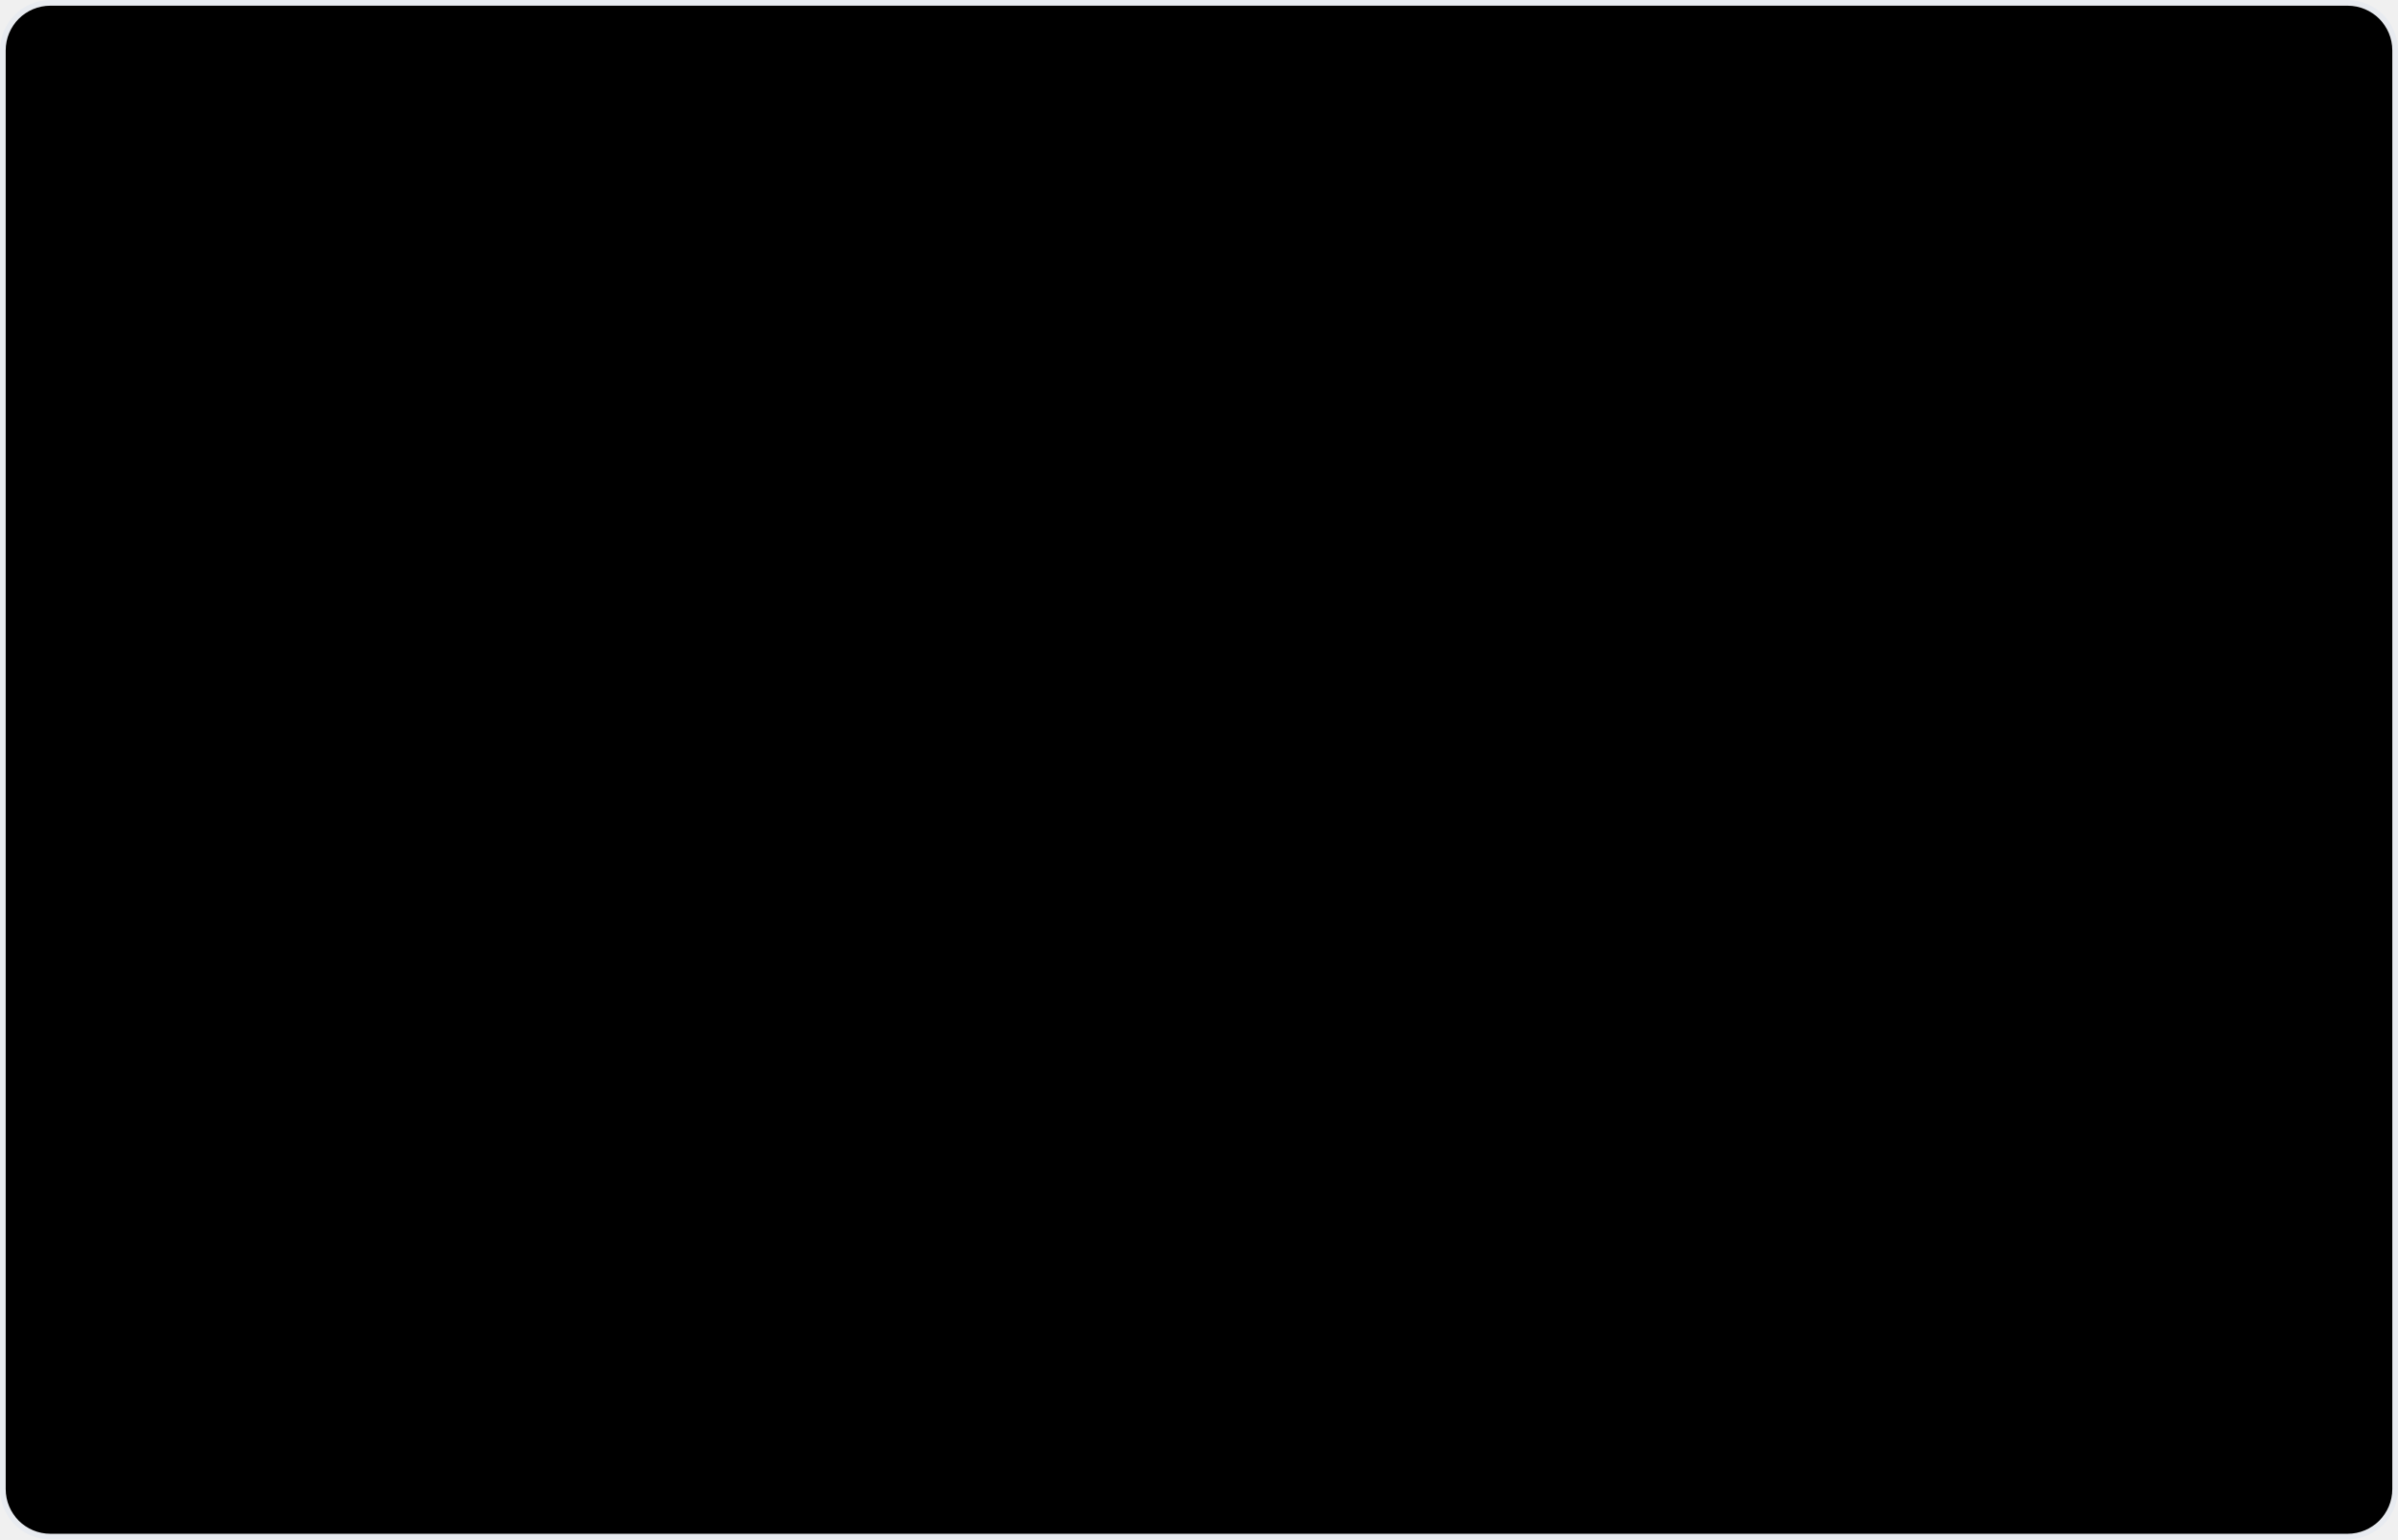
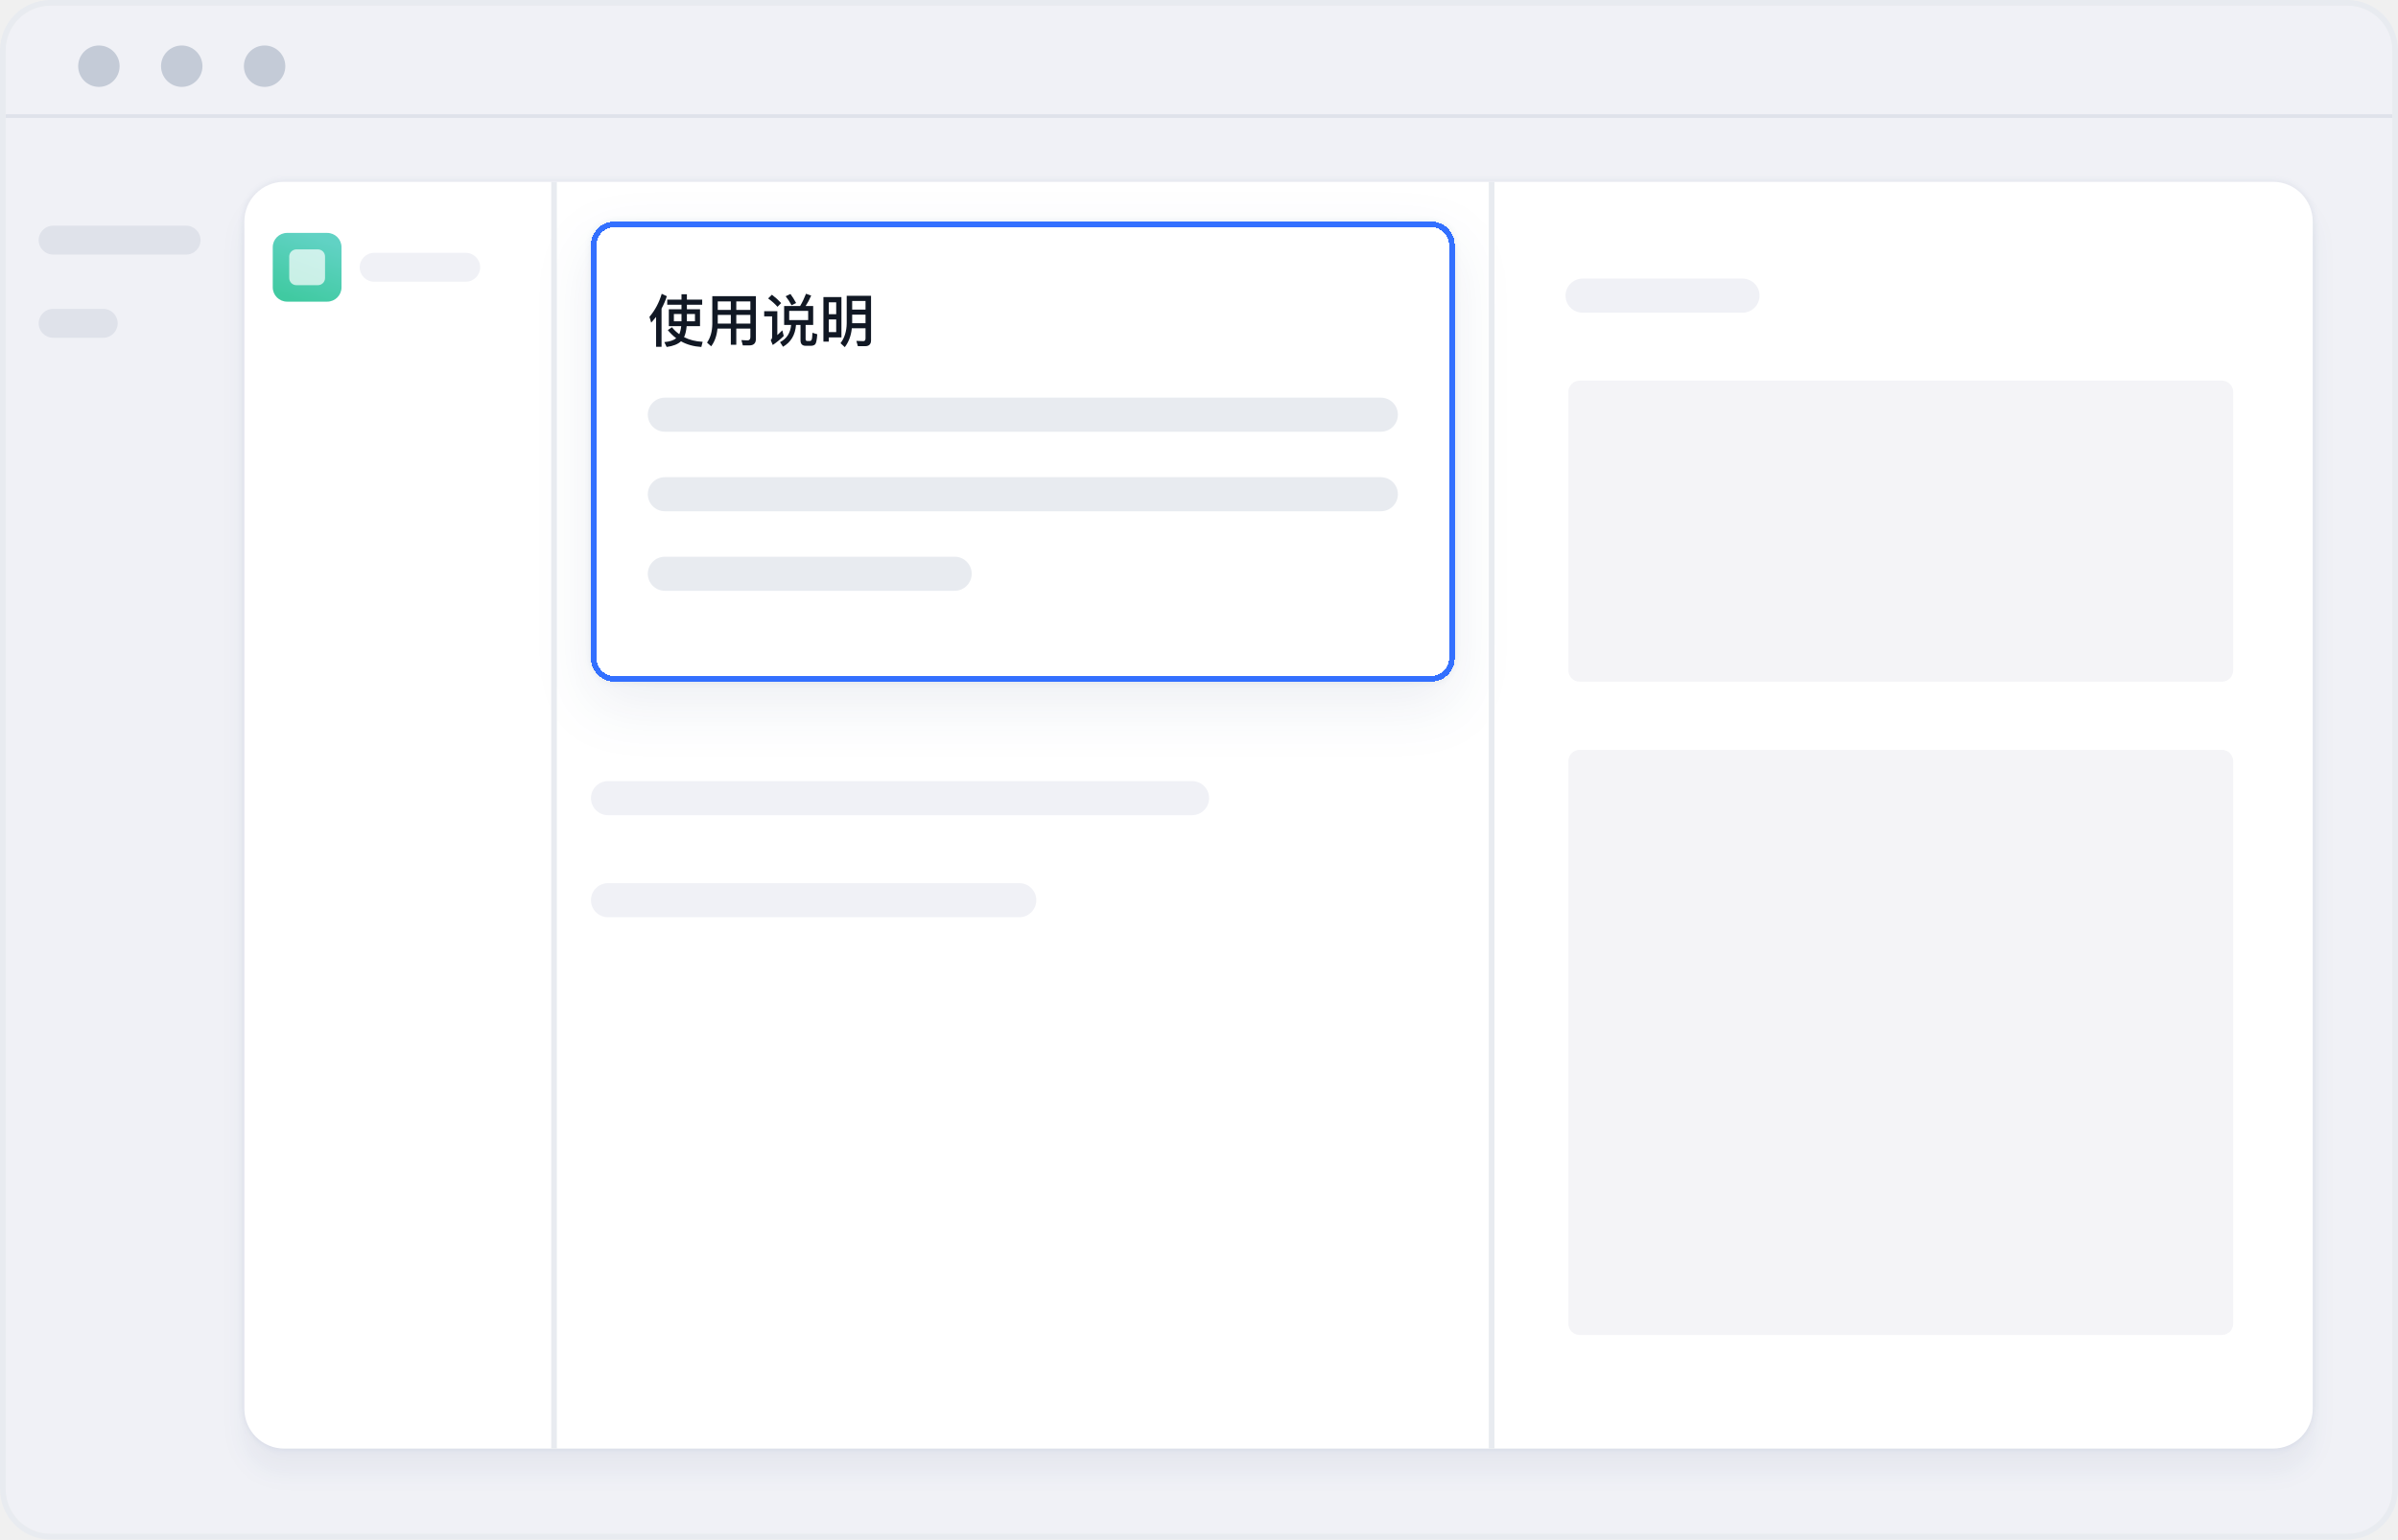
- <svg xmlns="http://www.w3.org/2000/svg" width="422" height="271" viewBox="0 0 422 271">
+ <svg xmlns="http://www.w3.org/2000/svg" width="422" height="271" viewBox="0 0 422 271" fill="none">
  <g clip-path="url(#clip0_9985_51151)">
    <rect x="1" y="1" width="420" height="269" rx="7.875" fill="#F0F1F6" />
    <g filter="url(#filter0_dd_9985_51151)">
      <path d="M43 39C43 35.134 46.134 32 50 32H400C403.866 32 407 35.134 407 39V248C407 251.866 403.866 255 400 255H50C46.134 255 43 251.866 43 248V39Z" fill="white" />
      <g filter="url(#filter1_dd_9985_51151)">
        <rect x="104" y="39" width="152" height="81" rx="4.122" fill="white" shape-rendering="crispEdges" />
        <rect x="104.5" y="39.5" width="151" height="80" rx="3.622" stroke="#3370FF" shape-rendering="crispEdges" />
        <path d="M117.42 52.74H119.93V51.8H120.88V52.74H123.57V53.65H120.88V54.44H123.19V57.41H120.84C120.76 58.23 120.61 58.88 120.38 59.35C121.34 59.84 122.43 60.11 123.65 60.17L123.42 61.08C122.06 60.99 120.87 60.66 119.84 60.08C119.3 60.59 118.46 60.92 117.32 61.08L116.91 60.22C117.85 60.14 118.55 59.91 119 59.54C118.45 59.13 117.96 58.65 117.52 58.11L118.25 57.61C118.63 58.08 119.06 58.49 119.54 58.83C119.7 58.45 119.82 57.98 119.88 57.41H117.7V54.44H119.93V53.65H117.42V52.74ZM122.3 56.56V55.28H120.88V56.56H122.3ZM119.93 56.56V55.28H118.59V56.56H119.93ZM115.46 55.79C115.19 56.13 114.9 56.47 114.6 56.8L114.29 55.78C115.27 54.62 115.99 53.27 116.45 51.72L117.35 52.14C117.11 52.9 116.8 53.62 116.42 54.32V61.05H115.46V55.79ZM126.312 55.43V56.96H128.612V55.43H126.312ZM126.262 57.84C126.142 59.1 125.772 60.14 125.152 60.96L124.422 60.31C125.022 59.45 125.332 58.36 125.352 57.04V52.14H133.022V59.67C133.022 60.42 132.632 60.8 131.872 60.8H130.722L130.472 59.87C130.862 59.9 131.222 59.92 131.562 59.92C131.882 59.92 132.052 59.72 132.052 59.33V57.84H129.572V60.69H128.612V57.84H126.262ZM132.052 56.96V55.43H129.572V56.96H132.052ZM132.052 54.56V53.06H129.572V54.56H132.052ZM128.612 53.06H126.312V54.56H128.612V53.06ZM137.993 53.87H140.803C141.203 53.2 141.543 52.48 141.843 51.71L142.753 52.03C142.463 52.71 142.133 53.33 141.773 53.87H143.103V57.2H141.773V59.71C141.773 59.91 141.863 60.02 142.043 60.02H142.543C142.663 60.02 142.763 59.95 142.823 59.82C142.903 59.68 142.953 59.27 142.973 58.58L143.823 58.84C143.753 59.82 143.633 60.41 143.463 60.6C143.293 60.78 143.043 60.87 142.703 60.87H141.783C141.173 60.87 140.873 60.54 140.873 59.9V57.2H140.083C139.943 58.96 139.183 60.24 137.793 61.04L137.273 60.23C138.443 59.63 139.093 58.62 139.223 57.2H137.993V53.87ZM142.223 56.34V54.73H138.883V56.34H142.223ZM139.103 51.75C139.453 52.23 139.783 52.76 140.103 53.34L139.303 53.74C138.983 53.15 138.633 52.62 138.263 52.15L139.103 51.75ZM135.843 51.88C136.483 52.37 137.023 52.86 137.473 53.35L136.823 54.01C136.433 53.55 135.883 53.05 135.173 52.53L135.843 51.88ZM134.483 54.78H136.793V58.99C137.073 58.74 137.363 58.46 137.673 58.15L137.923 59.15C137.323 59.74 136.673 60.27 135.993 60.73L135.633 59.88C135.793 59.72 135.883 59.53 135.883 59.31V55.69H134.483V54.78ZM148.075 52.29V59.39H145.855V60.14H144.905V52.29H148.075ZM145.855 58.46H147.155V56.23H145.855V58.46ZM145.855 55.31H147.155V53.22H145.855V55.31ZM149.965 55.39V56.9H152.315V55.39H149.965ZM152.315 54.5V52.98H149.965V54.5H152.315ZM149.905 57.79C149.765 59.12 149.345 60.23 148.665 61.11L147.915 60.41C148.625 59.49 148.985 58.32 149.005 56.9V52.07H153.285V59.91C153.285 60.59 152.935 60.94 152.245 60.94H150.965L150.705 60.01C151.145 60.03 151.555 60.05 151.935 60.05C152.185 60.05 152.315 59.89 152.315 59.57V57.79H149.905Z" fill="#111824" />
        <rect x="114" y="70" width="132" height="6" rx="3" fill="#E8EBF0" />
        <rect x="114" y="84" width="132" height="6" rx="3" fill="#E8EBF0" />
        <rect x="114" y="98" width="57" height="6" rx="3" fill="#E8EBF0" />
      </g>
      <rect x="48" y="41" width="12.1" height="12.1" rx="2.52" fill="url(#paint0_linear_9985_51151)" />
      <rect x="50.9" y="43.9" width="6.301" height="6.301" rx="1.26" fill="white" fill-opacity="0.7" />
      <rect x="63.302" y="44.507" width="21.196" height="5.087" rx="2.544" fill="#F0F1F6" />
      <rect x="104" y="137.5" width="108.779" height="6" rx="3" fill="#F0F1F6" />
      <rect x="104" y="155.465" width="78.372" height="6" rx="3" fill="#F0F1F6" />
      <rect x="275.502" y="49.044" width="34.145" height="6" rx="3" fill="#F0F1F6" />
      <rect x="276" y="67" width="117" height="53" rx="2" fill="#F4F4F7" />
      <rect x="276" y="132" width="117" height="103" rx="2" fill="#F4F4F7" />
    </g>
    <mask id="path-18-inside-1_9985_51151" fill="white">
      <path d="M0.29 11.354C0.29 5.556 4.991 0.854 10.79 0.854H412.133C417.932 0.854 422.633 5.556 422.633 11.354V20.765H0.29V11.354Z" />
    </mask>
    <path d="M0.29 11.354C0.29 5.556 4.991 0.854 10.79 0.854H412.133C417.932 0.854 422.633 5.556 422.633 11.354V20.765H0.29V11.354Z" fill="#F0F1F6" />
    <path d="M0.29 0.854H422.633H0.29ZM422.633 21.421H0.29V20.108H422.633V21.421ZM0.29 20.765V0.854V20.765ZM422.633 0.854V20.765V0.854Z" fill="#DFE2EA" mask="url(#path-18-inside-1_9985_51151)" />
    <circle cx="17.403" cy="11.651" r="3.645" fill="#C4CBD7" />
    <circle cx="31.984" cy="11.651" r="3.645" fill="#C4CBD7" />
    <circle cx="46.565" cy="11.651" r="3.645" fill="#C4CBD7" />
    <line x1="97.5" y1="32" x2="97.5" y2="255" stroke="#E8EBF0" />
    <line x1="262.5" y1="32" x2="262.5" y2="255" stroke="#E8EBF0" />
    <rect x="6.805" y="39.728" width="28.487" height="5.087" rx="2.544" fill="#DFE2EA" />
    <rect x="6.805" y="54.372" width="13.906" height="5.087" rx="2.544" fill="#DFE2EA" />
  </g>
  <rect x="0.5" y="0.5" width="421" height="270" rx="8.375" stroke="#E8EBF0" />
  <defs>
    <filter id="filter0_dd_9985_51151" x="39" y="31" width="372" height="232" filterUnits="userSpaceOnUse" color-interpolation-filters="sRGB">
      <feFlood flood-opacity="0" result="BackgroundImageFix" />
      <feColorMatrix in="SourceAlpha" type="matrix" values="0 0 0 0 0 0 0 0 0 0 0 0 0 0 0 0 0 0 127 0" result="hardAlpha" />
      <feOffset />
      <feGaussianBlur stdDeviation="0.5" />
      <feColorMatrix type="matrix" values="0 0 0 0 0.075 0 0 0 0 0.2 0 0 0 0 0.42 0 0 0 0.08 0" />
      <feBlend mode="normal" in2="BackgroundImageFix" result="effect1_dropShadow_9985_51151" />
      <feColorMatrix in="SourceAlpha" type="matrix" values="0 0 0 0 0 0 0 0 0 0 0 0 0 0 0 0 0 0 127 0" result="hardAlpha" />
      <feOffset dy="4" />
      <feGaussianBlur stdDeviation="2" />
      <feColorMatrix type="matrix" values="0 0 0 0 0.075 0 0 0 0 0.2 0 0 0 0 0.42 0 0 0 0.05 0" />
      <feBlend mode="normal" in2="effect1_dropShadow_9985_51151" result="effect2_dropShadow_9985_51151" />
      <feBlend mode="normal" in="SourceGraphic" in2="effect2_dropShadow_9985_51151" result="shape" />
    </filter>
    <filter id="filter1_dd_9985_51151" x="94" y="33" width="172" height="101" filterUnits="userSpaceOnUse" color-interpolation-filters="sRGB">
      <feFlood flood-opacity="0" result="BackgroundImageFix" />
      <feColorMatrix in="SourceAlpha" type="matrix" values="0 0 0 0 0 0 0 0 0 0 0 0 0 0 0 0 0 0 127 0" result="hardAlpha" />
      <feOffset />
      <feGaussianBlur stdDeviation="0.5" />
      <feComposite in2="hardAlpha" operator="out" />
      <feColorMatrix type="matrix" values="0 0 0 0 0.075 0 0 0 0 0.2 0 0 0 0 0.42 0 0 0 0.08 0" />
      <feBlend mode="normal" in2="BackgroundImageFix" result="effect1_dropShadow_9985_51151" />
      <feColorMatrix in="SourceAlpha" type="matrix" values="0 0 0 0 0 0 0 0 0 0 0 0 0 0 0 0 0 0 127 0" result="hardAlpha" />
      <feOffset dy="4" />
      <feGaussianBlur stdDeviation="5" />
      <feColorMatrix type="matrix" values="0 0 0 0 0.075 0 0 0 0 0.2 0 0 0 0 0.42 0 0 0 0.08 0" />
      <feBlend mode="normal" in2="effect1_dropShadow_9985_51151" result="effect2_dropShadow_9985_51151" />
      <feBlend mode="normal" in="SourceGraphic" in2="effect2_dropShadow_9985_51151" result="shape" />
    </filter>
    <linearGradient id="paint0_linear_9985_51151" x1="54.05" y1="41" x2="49.849" y2="52.092" gradientUnits="userSpaceOnUse">
      <stop stop-color="#61D2C4" />
      <stop offset="1" stop-color="#40CAA1" />
    </linearGradient>
    <clipPath id="clip0_9985_51151">
      <rect x="1" y="1" width="420" height="269" rx="7.875" fill="white" />
    </clipPath>
  </defs>
</svg>
